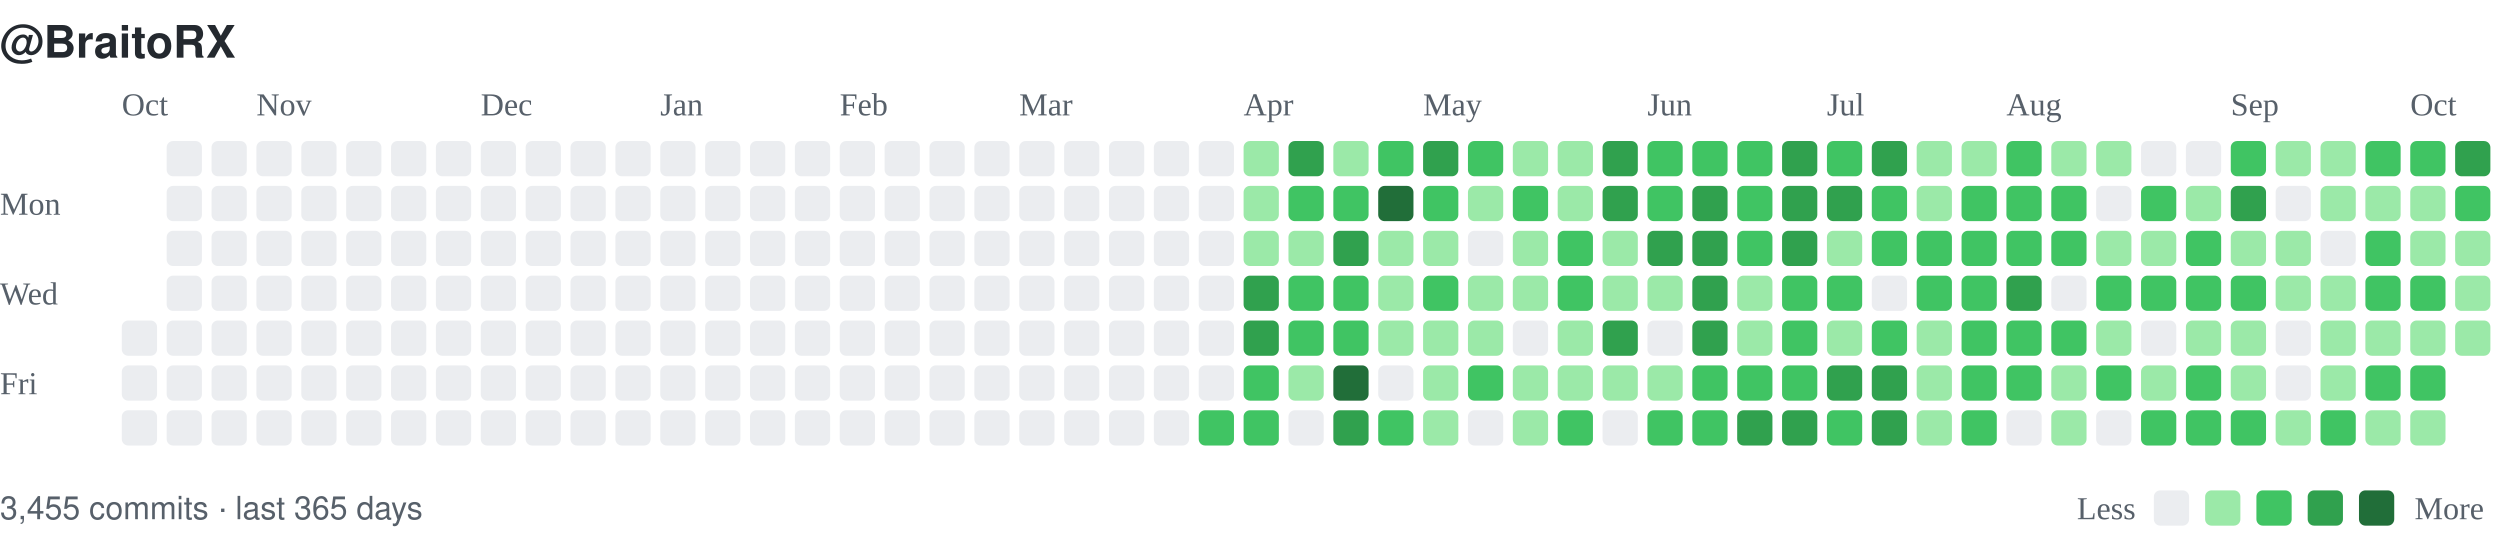
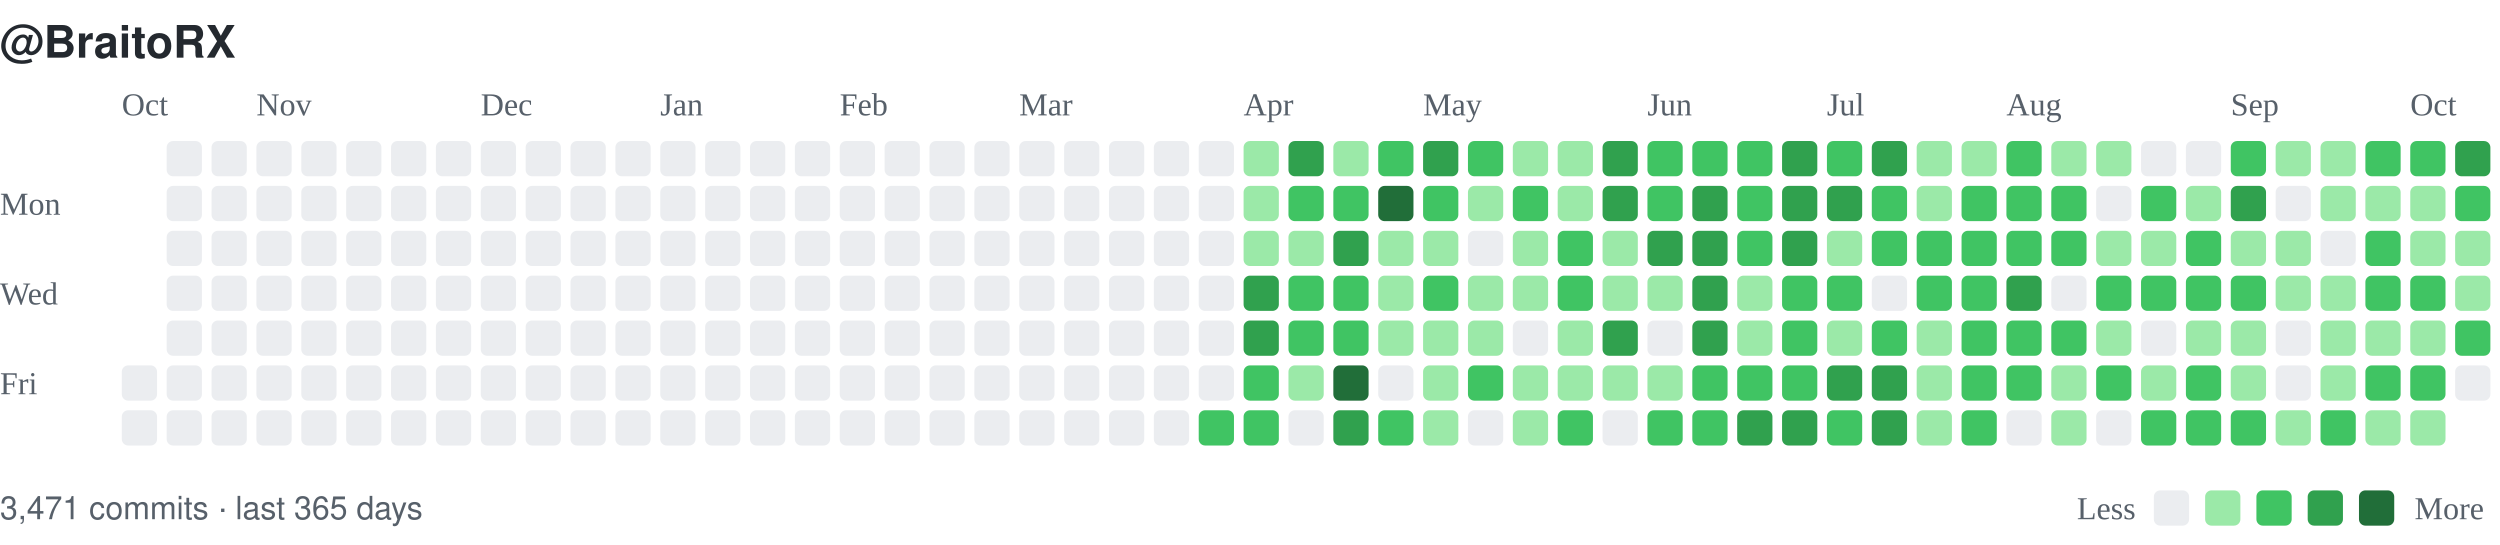
<svg xmlns="http://www.w3.org/2000/svg" width="780" height="170" viewBox="0 0 780 170" role="img">
  <text x="0" y="18" font-size="14" font-weight="600" fill="#24292f" font-family="ui-sans-serif,-apple-system,Segoe UI,Helvetica,Arial,sans-serif">@BraitoRX</text>
  <text x="0" y="67" font-size="10" fill="#57606a">Mon</text>
  <text x="0" y="95" font-size="10" fill="#57606a">Wed</text>
  <text x="0" y="123" font-size="10" fill="#57606a">Fri</text>
  <text x="38" y="36" font-size="10" fill="#57606a">Oct</text>
-   <rect x="38" y="100" width="11" height="11" rx="2" fill="#ebedf0" />
  <rect x="38" y="114" width="11" height="11" rx="2" fill="#ebedf0" />
  <rect x="38" y="128" width="11" height="11" rx="2" fill="#ebedf0" />
  <rect x="52" y="44" width="11" height="11" rx="2" fill="#ebedf0" />
  <rect x="52" y="58" width="11" height="11" rx="2" fill="#ebedf0" />
  <rect x="52" y="72" width="11" height="11" rx="2" fill="#ebedf0" />
  <rect x="52" y="86" width="11" height="11" rx="2" fill="#ebedf0" />
  <rect x="52" y="100" width="11" height="11" rx="2" fill="#ebedf0" />
  <rect x="52" y="114" width="11" height="11" rx="2" fill="#ebedf0" />
  <rect x="52" y="128" width="11" height="11" rx="2" fill="#ebedf0" />
  <rect x="66" y="44" width="11" height="11" rx="2" fill="#ebedf0" />
  <rect x="66" y="58" width="11" height="11" rx="2" fill="#ebedf0" />
  <rect x="66" y="72" width="11" height="11" rx="2" fill="#ebedf0" />
  <rect x="66" y="86" width="11" height="11" rx="2" fill="#ebedf0" />
  <rect x="66" y="100" width="11" height="11" rx="2" fill="#ebedf0" />
  <rect x="66" y="114" width="11" height="11" rx="2" fill="#ebedf0" />
  <rect x="66" y="128" width="11" height="11" rx="2" fill="#ebedf0" />
  <text x="80" y="36" font-size="10" fill="#57606a">Nov</text>
  <rect x="80" y="44" width="11" height="11" rx="2" fill="#ebedf0" />
  <rect x="80" y="58" width="11" height="11" rx="2" fill="#ebedf0" />
  <rect x="80" y="72" width="11" height="11" rx="2" fill="#ebedf0" />
  <rect x="80" y="86" width="11" height="11" rx="2" fill="#ebedf0" />
  <rect x="80" y="100" width="11" height="11" rx="2" fill="#ebedf0" />
  <rect x="80" y="114" width="11" height="11" rx="2" fill="#ebedf0" />
  <rect x="80" y="128" width="11" height="11" rx="2" fill="#ebedf0" />
  <rect x="94" y="44" width="11" height="11" rx="2" fill="#ebedf0" />
  <rect x="94" y="58" width="11" height="11" rx="2" fill="#ebedf0" />
  <rect x="94" y="72" width="11" height="11" rx="2" fill="#ebedf0" />
  <rect x="94" y="86" width="11" height="11" rx="2" fill="#ebedf0" />
  <rect x="94" y="100" width="11" height="11" rx="2" fill="#ebedf0" />
  <rect x="94" y="114" width="11" height="11" rx="2" fill="#ebedf0" />
  <rect x="94" y="128" width="11" height="11" rx="2" fill="#ebedf0" />
  <rect x="108" y="44" width="11" height="11" rx="2" fill="#ebedf0" />
  <rect x="108" y="58" width="11" height="11" rx="2" fill="#ebedf0" />
  <rect x="108" y="72" width="11" height="11" rx="2" fill="#ebedf0" />
  <rect x="108" y="86" width="11" height="11" rx="2" fill="#ebedf0" />
  <rect x="108" y="100" width="11" height="11" rx="2" fill="#ebedf0" />
  <rect x="108" y="114" width="11" height="11" rx="2" fill="#ebedf0" />
  <rect x="108" y="128" width="11" height="11" rx="2" fill="#ebedf0" />
  <rect x="122" y="44" width="11" height="11" rx="2" fill="#ebedf0" />
  <rect x="122" y="58" width="11" height="11" rx="2" fill="#ebedf0" />
  <rect x="122" y="72" width="11" height="11" rx="2" fill="#ebedf0" />
  <rect x="122" y="86" width="11" height="11" rx="2" fill="#ebedf0" />
  <rect x="122" y="100" width="11" height="11" rx="2" fill="#ebedf0" />
  <rect x="122" y="114" width="11" height="11" rx="2" fill="#ebedf0" />
  <rect x="122" y="128" width="11" height="11" rx="2" fill="#ebedf0" />
  <rect x="136" y="44" width="11" height="11" rx="2" fill="#ebedf0" />
  <rect x="136" y="58" width="11" height="11" rx="2" fill="#ebedf0" />
  <rect x="136" y="72" width="11" height="11" rx="2" fill="#ebedf0" />
  <rect x="136" y="86" width="11" height="11" rx="2" fill="#ebedf0" />
  <rect x="136" y="100" width="11" height="11" rx="2" fill="#ebedf0" />
  <rect x="136" y="114" width="11" height="11" rx="2" fill="#ebedf0" />
  <rect x="136" y="128" width="11" height="11" rx="2" fill="#ebedf0" />
  <text x="150" y="36" font-size="10" fill="#57606a">Dec</text>
  <rect x="150" y="44" width="11" height="11" rx="2" fill="#ebedf0" />
  <rect x="150" y="58" width="11" height="11" rx="2" fill="#ebedf0" />
  <rect x="150" y="72" width="11" height="11" rx="2" fill="#ebedf0" />
  <rect x="150" y="86" width="11" height="11" rx="2" fill="#ebedf0" />
  <rect x="150" y="100" width="11" height="11" rx="2" fill="#ebedf0" />
  <rect x="150" y="114" width="11" height="11" rx="2" fill="#ebedf0" />
  <rect x="150" y="128" width="11" height="11" rx="2" fill="#ebedf0" />
  <rect x="164" y="44" width="11" height="11" rx="2" fill="#ebedf0" />
  <rect x="164" y="58" width="11" height="11" rx="2" fill="#ebedf0" />
  <rect x="164" y="72" width="11" height="11" rx="2" fill="#ebedf0" />
  <rect x="164" y="86" width="11" height="11" rx="2" fill="#ebedf0" />
  <rect x="164" y="100" width="11" height="11" rx="2" fill="#ebedf0" />
  <rect x="164" y="114" width="11" height="11" rx="2" fill="#ebedf0" />
  <rect x="164" y="128" width="11" height="11" rx="2" fill="#ebedf0" />
  <rect x="178" y="44" width="11" height="11" rx="2" fill="#ebedf0" />
  <rect x="178" y="58" width="11" height="11" rx="2" fill="#ebedf0" />
  <rect x="178" y="72" width="11" height="11" rx="2" fill="#ebedf0" />
  <rect x="178" y="86" width="11" height="11" rx="2" fill="#ebedf0" />
  <rect x="178" y="100" width="11" height="11" rx="2" fill="#ebedf0" />
  <rect x="178" y="114" width="11" height="11" rx="2" fill="#ebedf0" />
  <rect x="178" y="128" width="11" height="11" rx="2" fill="#ebedf0" />
  <rect x="192" y="44" width="11" height="11" rx="2" fill="#ebedf0" />
  <rect x="192" y="58" width="11" height="11" rx="2" fill="#ebedf0" />
  <rect x="192" y="72" width="11" height="11" rx="2" fill="#ebedf0" />
  <rect x="192" y="86" width="11" height="11" rx="2" fill="#ebedf0" />
  <rect x="192" y="100" width="11" height="11" rx="2" fill="#ebedf0" />
  <rect x="192" y="114" width="11" height="11" rx="2" fill="#ebedf0" />
  <rect x="192" y="128" width="11" height="11" rx="2" fill="#ebedf0" />
  <text x="206" y="36" font-size="10" fill="#57606a">Jan</text>
  <rect x="206" y="44" width="11" height="11" rx="2" fill="#ebedf0" />
  <rect x="206" y="58" width="11" height="11" rx="2" fill="#ebedf0" />
  <rect x="206" y="72" width="11" height="11" rx="2" fill="#ebedf0" />
  <rect x="206" y="86" width="11" height="11" rx="2" fill="#ebedf0" />
  <rect x="206" y="100" width="11" height="11" rx="2" fill="#ebedf0" />
  <rect x="206" y="114" width="11" height="11" rx="2" fill="#ebedf0" />
  <rect x="206" y="128" width="11" height="11" rx="2" fill="#ebedf0" />
  <rect x="220" y="44" width="11" height="11" rx="2" fill="#ebedf0" />
  <rect x="220" y="58" width="11" height="11" rx="2" fill="#ebedf0" />
  <rect x="220" y="72" width="11" height="11" rx="2" fill="#ebedf0" />
  <rect x="220" y="86" width="11" height="11" rx="2" fill="#ebedf0" />
  <rect x="220" y="100" width="11" height="11" rx="2" fill="#ebedf0" />
  <rect x="220" y="114" width="11" height="11" rx="2" fill="#ebedf0" />
  <rect x="220" y="128" width="11" height="11" rx="2" fill="#ebedf0" />
  <rect x="234" y="44" width="11" height="11" rx="2" fill="#ebedf0" />
  <rect x="234" y="58" width="11" height="11" rx="2" fill="#ebedf0" />
  <rect x="234" y="72" width="11" height="11" rx="2" fill="#ebedf0" />
  <rect x="234" y="86" width="11" height="11" rx="2" fill="#ebedf0" />
  <rect x="234" y="100" width="11" height="11" rx="2" fill="#ebedf0" />
  <rect x="234" y="114" width="11" height="11" rx="2" fill="#ebedf0" />
  <rect x="234" y="128" width="11" height="11" rx="2" fill="#ebedf0" />
  <rect x="248" y="44" width="11" height="11" rx="2" fill="#ebedf0" />
  <rect x="248" y="58" width="11" height="11" rx="2" fill="#ebedf0" />
  <rect x="248" y="72" width="11" height="11" rx="2" fill="#ebedf0" />
  <rect x="248" y="86" width="11" height="11" rx="2" fill="#ebedf0" />
  <rect x="248" y="100" width="11" height="11" rx="2" fill="#ebedf0" />
  <rect x="248" y="114" width="11" height="11" rx="2" fill="#ebedf0" />
  <rect x="248" y="128" width="11" height="11" rx="2" fill="#ebedf0" />
  <text x="262" y="36" font-size="10" fill="#57606a">Feb</text>
  <rect x="262" y="44" width="11" height="11" rx="2" fill="#ebedf0" />
  <rect x="262" y="58" width="11" height="11" rx="2" fill="#ebedf0" />
  <rect x="262" y="72" width="11" height="11" rx="2" fill="#ebedf0" />
  <rect x="262" y="86" width="11" height="11" rx="2" fill="#ebedf0" />
  <rect x="262" y="100" width="11" height="11" rx="2" fill="#ebedf0" />
  <rect x="262" y="114" width="11" height="11" rx="2" fill="#ebedf0" />
  <rect x="262" y="128" width="11" height="11" rx="2" fill="#ebedf0" />
  <rect x="276" y="44" width="11" height="11" rx="2" fill="#ebedf0" />
  <rect x="276" y="58" width="11" height="11" rx="2" fill="#ebedf0" />
  <rect x="276" y="72" width="11" height="11" rx="2" fill="#ebedf0" />
  <rect x="276" y="86" width="11" height="11" rx="2" fill="#ebedf0" />
  <rect x="276" y="100" width="11" height="11" rx="2" fill="#ebedf0" />
  <rect x="276" y="114" width="11" height="11" rx="2" fill="#ebedf0" />
  <rect x="276" y="128" width="11" height="11" rx="2" fill="#ebedf0" />
  <rect x="290" y="44" width="11" height="11" rx="2" fill="#ebedf0" />
  <rect x="290" y="58" width="11" height="11" rx="2" fill="#ebedf0" />
  <rect x="290" y="72" width="11" height="11" rx="2" fill="#ebedf0" />
  <rect x="290" y="86" width="11" height="11" rx="2" fill="#ebedf0" />
  <rect x="290" y="100" width="11" height="11" rx="2" fill="#ebedf0" />
  <rect x="290" y="114" width="11" height="11" rx="2" fill="#ebedf0" />
  <rect x="290" y="128" width="11" height="11" rx="2" fill="#ebedf0" />
  <rect x="304" y="44" width="11" height="11" rx="2" fill="#ebedf0" />
  <rect x="304" y="58" width="11" height="11" rx="2" fill="#ebedf0" />
  <rect x="304" y="72" width="11" height="11" rx="2" fill="#ebedf0" />
  <rect x="304" y="86" width="11" height="11" rx="2" fill="#ebedf0" />
  <rect x="304" y="100" width="11" height="11" rx="2" fill="#ebedf0" />
  <rect x="304" y="114" width="11" height="11" rx="2" fill="#ebedf0" />
  <rect x="304" y="128" width="11" height="11" rx="2" fill="#ebedf0" />
  <text x="318" y="36" font-size="10" fill="#57606a">Mar</text>
  <rect x="318" y="44" width="11" height="11" rx="2" fill="#ebedf0" />
  <rect x="318" y="58" width="11" height="11" rx="2" fill="#ebedf0" />
  <rect x="318" y="72" width="11" height="11" rx="2" fill="#ebedf0" />
  <rect x="318" y="86" width="11" height="11" rx="2" fill="#ebedf0" />
  <rect x="318" y="100" width="11" height="11" rx="2" fill="#ebedf0" />
  <rect x="318" y="114" width="11" height="11" rx="2" fill="#ebedf0" />
  <rect x="318" y="128" width="11" height="11" rx="2" fill="#ebedf0" />
  <rect x="332" y="44" width="11" height="11" rx="2" fill="#ebedf0" />
  <rect x="332" y="58" width="11" height="11" rx="2" fill="#ebedf0" />
  <rect x="332" y="72" width="11" height="11" rx="2" fill="#ebedf0" />
  <rect x="332" y="86" width="11" height="11" rx="2" fill="#ebedf0" />
  <rect x="332" y="100" width="11" height="11" rx="2" fill="#ebedf0" />
  <rect x="332" y="114" width="11" height="11" rx="2" fill="#ebedf0" />
  <rect x="332" y="128" width="11" height="11" rx="2" fill="#ebedf0" />
  <rect x="346" y="44" width="11" height="11" rx="2" fill="#ebedf0" />
  <rect x="346" y="58" width="11" height="11" rx="2" fill="#ebedf0" />
  <rect x="346" y="72" width="11" height="11" rx="2" fill="#ebedf0" />
  <rect x="346" y="86" width="11" height="11" rx="2" fill="#ebedf0" />
  <rect x="346" y="100" width="11" height="11" rx="2" fill="#ebedf0" />
  <rect x="346" y="114" width="11" height="11" rx="2" fill="#ebedf0" />
  <rect x="346" y="128" width="11" height="11" rx="2" fill="#ebedf0" />
  <rect x="360" y="44" width="11" height="11" rx="2" fill="#ebedf0" />
  <rect x="360" y="58" width="11" height="11" rx="2" fill="#ebedf0" />
  <rect x="360" y="72" width="11" height="11" rx="2" fill="#ebedf0" />
  <rect x="360" y="86" width="11" height="11" rx="2" fill="#ebedf0" />
  <rect x="360" y="100" width="11" height="11" rx="2" fill="#ebedf0" />
  <rect x="360" y="114" width="11" height="11" rx="2" fill="#ebedf0" />
  <rect x="360" y="128" width="11" height="11" rx="2" fill="#ebedf0" />
  <rect x="374" y="44" width="11" height="11" rx="2" fill="#ebedf0" />
  <rect x="374" y="58" width="11" height="11" rx="2" fill="#ebedf0" />
  <rect x="374" y="72" width="11" height="11" rx="2" fill="#ebedf0" />
  <rect x="374" y="86" width="11" height="11" rx="2" fill="#ebedf0" />
  <rect x="374" y="100" width="11" height="11" rx="2" fill="#ebedf0" />
  <rect x="374" y="114" width="11" height="11" rx="2" fill="#ebedf0" />
  <rect x="374" y="128" width="11" height="11" rx="2" fill="#40c463" />
  <text x="388" y="36" font-size="10" fill="#57606a">Apr</text>
  <rect x="388" y="44" width="11" height="11" rx="2" fill="#9be9a8" />
  <rect x="388" y="58" width="11" height="11" rx="2" fill="#9be9a8" />
  <rect x="388" y="72" width="11" height="11" rx="2" fill="#9be9a8" />
  <rect x="388" y="86" width="11" height="11" rx="2" fill="#30a14e" />
  <rect x="388" y="100" width="11" height="11" rx="2" fill="#30a14e" />
  <rect x="388" y="114" width="11" height="11" rx="2" fill="#40c463" />
  <rect x="388" y="128" width="11" height="11" rx="2" fill="#40c463" />
  <rect x="402" y="44" width="11" height="11" rx="2" fill="#30a14e" />
  <rect x="402" y="58" width="11" height="11" rx="2" fill="#40c463" />
  <rect x="402" y="72" width="11" height="11" rx="2" fill="#9be9a8" />
  <rect x="402" y="86" width="11" height="11" rx="2" fill="#40c463" />
  <rect x="402" y="100" width="11" height="11" rx="2" fill="#40c463" />
  <rect x="402" y="114" width="11" height="11" rx="2" fill="#9be9a8" />
  <rect x="402" y="128" width="11" height="11" rx="2" fill="#ebedf0" />
  <rect x="416" y="44" width="11" height="11" rx="2" fill="#9be9a8" />
  <rect x="416" y="58" width="11" height="11" rx="2" fill="#40c463" />
  <rect x="416" y="72" width="11" height="11" rx="2" fill="#30a14e" />
  <rect x="416" y="86" width="11" height="11" rx="2" fill="#40c463" />
  <rect x="416" y="100" width="11" height="11" rx="2" fill="#40c463" />
  <rect x="416" y="114" width="11" height="11" rx="2" fill="#216e39" />
  <rect x="416" y="128" width="11" height="11" rx="2" fill="#30a14e" />
  <rect x="430" y="44" width="11" height="11" rx="2" fill="#40c463" />
  <rect x="430" y="58" width="11" height="11" rx="2" fill="#216e39" />
  <rect x="430" y="72" width="11" height="11" rx="2" fill="#9be9a8" />
  <rect x="430" y="86" width="11" height="11" rx="2" fill="#9be9a8" />
  <rect x="430" y="100" width="11" height="11" rx="2" fill="#9be9a8" />
  <rect x="430" y="114" width="11" height="11" rx="2" fill="#ebedf0" />
  <rect x="430" y="128" width="11" height="11" rx="2" fill="#40c463" />
  <text x="444" y="36" font-size="10" fill="#57606a">May</text>
  <rect x="444" y="44" width="11" height="11" rx="2" fill="#30a14e" />
  <rect x="444" y="58" width="11" height="11" rx="2" fill="#40c463" />
  <rect x="444" y="72" width="11" height="11" rx="2" fill="#9be9a8" />
  <rect x="444" y="86" width="11" height="11" rx="2" fill="#40c463" />
  <rect x="444" y="100" width="11" height="11" rx="2" fill="#9be9a8" />
  <rect x="444" y="114" width="11" height="11" rx="2" fill="#9be9a8" />
  <rect x="444" y="128" width="11" height="11" rx="2" fill="#9be9a8" />
  <rect x="458" y="44" width="11" height="11" rx="2" fill="#40c463" />
  <rect x="458" y="58" width="11" height="11" rx="2" fill="#9be9a8" />
  <rect x="458" y="72" width="11" height="11" rx="2" fill="#ebedf0" />
  <rect x="458" y="86" width="11" height="11" rx="2" fill="#9be9a8" />
  <rect x="458" y="100" width="11" height="11" rx="2" fill="#9be9a8" />
  <rect x="458" y="114" width="11" height="11" rx="2" fill="#40c463" />
  <rect x="458" y="128" width="11" height="11" rx="2" fill="#ebedf0" />
  <rect x="472" y="44" width="11" height="11" rx="2" fill="#9be9a8" />
  <rect x="472" y="58" width="11" height="11" rx="2" fill="#40c463" />
  <rect x="472" y="72" width="11" height="11" rx="2" fill="#9be9a8" />
  <rect x="472" y="86" width="11" height="11" rx="2" fill="#9be9a8" />
  <rect x="472" y="100" width="11" height="11" rx="2" fill="#ebedf0" />
  <rect x="472" y="114" width="11" height="11" rx="2" fill="#9be9a8" />
  <rect x="472" y="128" width="11" height="11" rx="2" fill="#9be9a8" />
  <rect x="486" y="44" width="11" height="11" rx="2" fill="#9be9a8" />
  <rect x="486" y="58" width="11" height="11" rx="2" fill="#9be9a8" />
  <rect x="486" y="72" width="11" height="11" rx="2" fill="#40c463" />
  <rect x="486" y="86" width="11" height="11" rx="2" fill="#40c463" />
  <rect x="486" y="100" width="11" height="11" rx="2" fill="#9be9a8" />
  <rect x="486" y="114" width="11" height="11" rx="2" fill="#9be9a8" />
  <rect x="486" y="128" width="11" height="11" rx="2" fill="#40c463" />
  <rect x="500" y="44" width="11" height="11" rx="2" fill="#30a14e" />
  <rect x="500" y="58" width="11" height="11" rx="2" fill="#30a14e" />
  <rect x="500" y="72" width="11" height="11" rx="2" fill="#9be9a8" />
  <rect x="500" y="86" width="11" height="11" rx="2" fill="#9be9a8" />
  <rect x="500" y="100" width="11" height="11" rx="2" fill="#30a14e" />
  <rect x="500" y="114" width="11" height="11" rx="2" fill="#9be9a8" />
  <rect x="500" y="128" width="11" height="11" rx="2" fill="#ebedf0" />
  <text x="514" y="36" font-size="10" fill="#57606a">Jun</text>
  <rect x="514" y="44" width="11" height="11" rx="2" fill="#40c463" />
  <rect x="514" y="58" width="11" height="11" rx="2" fill="#40c463" />
  <rect x="514" y="72" width="11" height="11" rx="2" fill="#30a14e" />
  <rect x="514" y="86" width="11" height="11" rx="2" fill="#9be9a8" />
  <rect x="514" y="100" width="11" height="11" rx="2" fill="#ebedf0" />
  <rect x="514" y="114" width="11" height="11" rx="2" fill="#9be9a8" />
  <rect x="514" y="128" width="11" height="11" rx="2" fill="#40c463" />
  <rect x="528" y="44" width="11" height="11" rx="2" fill="#40c463" />
  <rect x="528" y="58" width="11" height="11" rx="2" fill="#30a14e" />
  <rect x="528" y="72" width="11" height="11" rx="2" fill="#30a14e" />
  <rect x="528" y="86" width="11" height="11" rx="2" fill="#30a14e" />
  <rect x="528" y="100" width="11" height="11" rx="2" fill="#30a14e" />
  <rect x="528" y="114" width="11" height="11" rx="2" fill="#40c463" />
  <rect x="528" y="128" width="11" height="11" rx="2" fill="#40c463" />
  <rect x="542" y="44" width="11" height="11" rx="2" fill="#40c463" />
  <rect x="542" y="58" width="11" height="11" rx="2" fill="#40c463" />
  <rect x="542" y="72" width="11" height="11" rx="2" fill="#40c463" />
  <rect x="542" y="86" width="11" height="11" rx="2" fill="#9be9a8" />
  <rect x="542" y="100" width="11" height="11" rx="2" fill="#9be9a8" />
  <rect x="542" y="114" width="11" height="11" rx="2" fill="#40c463" />
  <rect x="542" y="128" width="11" height="11" rx="2" fill="#30a14e" />
  <rect x="556" y="44" width="11" height="11" rx="2" fill="#30a14e" />
  <rect x="556" y="58" width="11" height="11" rx="2" fill="#30a14e" />
  <rect x="556" y="72" width="11" height="11" rx="2" fill="#30a14e" />
  <rect x="556" y="86" width="11" height="11" rx="2" fill="#40c463" />
  <rect x="556" y="100" width="11" height="11" rx="2" fill="#40c463" />
  <rect x="556" y="114" width="11" height="11" rx="2" fill="#40c463" />
  <rect x="556" y="128" width="11" height="11" rx="2" fill="#30a14e" />
  <text x="570" y="36" font-size="10" fill="#57606a">Jul</text>
  <rect x="570" y="44" width="11" height="11" rx="2" fill="#40c463" />
  <rect x="570" y="58" width="11" height="11" rx="2" fill="#30a14e" />
  <rect x="570" y="72" width="11" height="11" rx="2" fill="#9be9a8" />
  <rect x="570" y="86" width="11" height="11" rx="2" fill="#40c463" />
  <rect x="570" y="100" width="11" height="11" rx="2" fill="#9be9a8" />
  <rect x="570" y="114" width="11" height="11" rx="2" fill="#30a14e" />
  <rect x="570" y="128" width="11" height="11" rx="2" fill="#40c463" />
  <rect x="584" y="44" width="11" height="11" rx="2" fill="#30a14e" />
  <rect x="584" y="58" width="11" height="11" rx="2" fill="#40c463" />
  <rect x="584" y="72" width="11" height="11" rx="2" fill="#40c463" />
  <rect x="584" y="86" width="11" height="11" rx="2" fill="#ebedf0" />
  <rect x="584" y="100" width="11" height="11" rx="2" fill="#40c463" />
  <rect x="584" y="114" width="11" height="11" rx="2" fill="#30a14e" />
  <rect x="584" y="128" width="11" height="11" rx="2" fill="#30a14e" />
  <rect x="598" y="44" width="11" height="11" rx="2" fill="#9be9a8" />
  <rect x="598" y="58" width="11" height="11" rx="2" fill="#9be9a8" />
  <rect x="598" y="72" width="11" height="11" rx="2" fill="#40c463" />
  <rect x="598" y="86" width="11" height="11" rx="2" fill="#40c463" />
  <rect x="598" y="100" width="11" height="11" rx="2" fill="#9be9a8" />
  <rect x="598" y="114" width="11" height="11" rx="2" fill="#9be9a8" />
  <rect x="598" y="128" width="11" height="11" rx="2" fill="#9be9a8" />
  <rect x="612" y="44" width="11" height="11" rx="2" fill="#9be9a8" />
  <rect x="612" y="58" width="11" height="11" rx="2" fill="#40c463" />
  <rect x="612" y="72" width="11" height="11" rx="2" fill="#40c463" />
  <rect x="612" y="86" width="11" height="11" rx="2" fill="#40c463" />
  <rect x="612" y="100" width="11" height="11" rx="2" fill="#40c463" />
  <rect x="612" y="114" width="11" height="11" rx="2" fill="#40c463" />
  <rect x="612" y="128" width="11" height="11" rx="2" fill="#40c463" />
  <text x="626" y="36" font-size="10" fill="#57606a">Aug</text>
  <rect x="626" y="44" width="11" height="11" rx="2" fill="#40c463" />
  <rect x="626" y="58" width="11" height="11" rx="2" fill="#40c463" />
  <rect x="626" y="72" width="11" height="11" rx="2" fill="#40c463" />
  <rect x="626" y="86" width="11" height="11" rx="2" fill="#30a14e" />
  <rect x="626" y="100" width="11" height="11" rx="2" fill="#40c463" />
  <rect x="626" y="114" width="11" height="11" rx="2" fill="#40c463" />
  <rect x="626" y="128" width="11" height="11" rx="2" fill="#ebedf0" />
  <rect x="640" y="44" width="11" height="11" rx="2" fill="#9be9a8" />
  <rect x="640" y="58" width="11" height="11" rx="2" fill="#40c463" />
  <rect x="640" y="72" width="11" height="11" rx="2" fill="#40c463" />
  <rect x="640" y="86" width="11" height="11" rx="2" fill="#ebedf0" />
  <rect x="640" y="100" width="11" height="11" rx="2" fill="#40c463" />
  <rect x="640" y="114" width="11" height="11" rx="2" fill="#9be9a8" />
  <rect x="640" y="128" width="11" height="11" rx="2" fill="#9be9a8" />
  <rect x="654" y="44" width="11" height="11" rx="2" fill="#9be9a8" />
  <rect x="654" y="58" width="11" height="11" rx="2" fill="#ebedf0" />
  <rect x="654" y="72" width="11" height="11" rx="2" fill="#9be9a8" />
  <rect x="654" y="86" width="11" height="11" rx="2" fill="#40c463" />
  <rect x="654" y="100" width="11" height="11" rx="2" fill="#9be9a8" />
  <rect x="654" y="114" width="11" height="11" rx="2" fill="#40c463" />
  <rect x="654" y="128" width="11" height="11" rx="2" fill="#ebedf0" />
  <rect x="668" y="44" width="11" height="11" rx="2" fill="#ebedf0" />
  <rect x="668" y="58" width="11" height="11" rx="2" fill="#40c463" />
  <rect x="668" y="72" width="11" height="11" rx="2" fill="#9be9a8" />
  <rect x="668" y="86" width="11" height="11" rx="2" fill="#40c463" />
  <rect x="668" y="100" width="11" height="11" rx="2" fill="#ebedf0" />
  <rect x="668" y="114" width="11" height="11" rx="2" fill="#9be9a8" />
  <rect x="668" y="128" width="11" height="11" rx="2" fill="#40c463" />
  <rect x="682" y="44" width="11" height="11" rx="2" fill="#ebedf0" />
  <rect x="682" y="58" width="11" height="11" rx="2" fill="#9be9a8" />
  <rect x="682" y="72" width="11" height="11" rx="2" fill="#40c463" />
  <rect x="682" y="86" width="11" height="11" rx="2" fill="#40c463" />
  <rect x="682" y="100" width="11" height="11" rx="2" fill="#9be9a8" />
  <rect x="682" y="114" width="11" height="11" rx="2" fill="#40c463" />
  <rect x="682" y="128" width="11" height="11" rx="2" fill="#40c463" />
  <text x="696" y="36" font-size="10" fill="#57606a">Sep</text>
  <rect x="696" y="44" width="11" height="11" rx="2" fill="#40c463" />
  <rect x="696" y="58" width="11" height="11" rx="2" fill="#30a14e" />
  <rect x="696" y="72" width="11" height="11" rx="2" fill="#9be9a8" />
  <rect x="696" y="86" width="11" height="11" rx="2" fill="#40c463" />
  <rect x="696" y="100" width="11" height="11" rx="2" fill="#9be9a8" />
  <rect x="696" y="114" width="11" height="11" rx="2" fill="#9be9a8" />
  <rect x="696" y="128" width="11" height="11" rx="2" fill="#40c463" />
  <rect x="710" y="44" width="11" height="11" rx="2" fill="#9be9a8" />
  <rect x="710" y="58" width="11" height="11" rx="2" fill="#ebedf0" />
  <rect x="710" y="72" width="11" height="11" rx="2" fill="#9be9a8" />
  <rect x="710" y="86" width="11" height="11" rx="2" fill="#9be9a8" />
  <rect x="710" y="100" width="11" height="11" rx="2" fill="#ebedf0" />
  <rect x="710" y="114" width="11" height="11" rx="2" fill="#ebedf0" />
  <rect x="710" y="128" width="11" height="11" rx="2" fill="#9be9a8" />
  <rect x="724" y="44" width="11" height="11" rx="2" fill="#9be9a8" />
  <rect x="724" y="58" width="11" height="11" rx="2" fill="#9be9a8" />
  <rect x="724" y="72" width="11" height="11" rx="2" fill="#ebedf0" />
  <rect x="724" y="86" width="11" height="11" rx="2" fill="#9be9a8" />
  <rect x="724" y="100" width="11" height="11" rx="2" fill="#9be9a8" />
  <rect x="724" y="114" width="11" height="11" rx="2" fill="#9be9a8" />
  <rect x="724" y="128" width="11" height="11" rx="2" fill="#40c463" />
  <rect x="738" y="44" width="11" height="11" rx="2" fill="#40c463" />
  <rect x="738" y="58" width="11" height="11" rx="2" fill="#9be9a8" />
  <rect x="738" y="72" width="11" height="11" rx="2" fill="#40c463" />
  <rect x="738" y="86" width="11" height="11" rx="2" fill="#40c463" />
  <rect x="738" y="100" width="11" height="11" rx="2" fill="#9be9a8" />
  <rect x="738" y="114" width="11" height="11" rx="2" fill="#40c463" />
  <rect x="738" y="128" width="11" height="11" rx="2" fill="#9be9a8" />
  <text x="752" y="36" font-size="10" fill="#57606a">Oct</text>
  <rect x="752" y="44" width="11" height="11" rx="2" fill="#40c463" />
  <rect x="752" y="58" width="11" height="11" rx="2" fill="#9be9a8" />
  <rect x="752" y="72" width="11" height="11" rx="2" fill="#9be9a8" />
  <rect x="752" y="86" width="11" height="11" rx="2" fill="#40c463" />
  <rect x="752" y="100" width="11" height="11" rx="2" fill="#9be9a8" />
  <rect x="752" y="114" width="11" height="11" rx="2" fill="#40c463" />
  <rect x="752" y="128" width="11" height="11" rx="2" fill="#9be9a8" />
  <rect x="766" y="44" width="11" height="11" rx="2" fill="#30a14e" />
  <rect x="766" y="58" width="11" height="11" rx="2" fill="#40c463" />
  <rect x="766" y="72" width="11" height="11" rx="2" fill="#9be9a8" />
  <rect x="766" y="86" width="11" height="11" rx="2" fill="#9be9a8" />
-   <rect x="766" y="100" width="11" height="11" rx="2" fill="#9be9a8" />
+   <rect x="766" y="100" width="11" height="11" rx="2" fill="#40c463" />
+   <rect x="766" y="114" width="11" height="11" rx="2" fill="#ebedf0" />
  <text x="648" y="162" font-size="10" fill="#57606a">Less</text>
  <rect x="672" y="153" width="11" height="11" rx="2" fill="#ebedf0" />
  <rect x="688" y="153" width="11" height="11" rx="2" fill="#9be9a8" />
  <rect x="704" y="153" width="11" height="11" rx="2" fill="#40c463" />
  <rect x="720" y="153" width="11" height="11" rx="2" fill="#30a14e" />
  <rect x="736" y="153" width="11" height="11" rx="2" fill="#216e39" />
  <text x="775" y="162" font-size="10" fill="#57606a" text-anchor="end">More</text>
-   <text x="0" y="162" font-size="10" fill="#57606a" font-family="ui-sans-serif,-apple-system,Segoe UI,Helvetica,Arial,sans-serif">3,455 commits · last 365 days</text>
+   <text x="0" y="162" font-size="10" fill="#57606a" font-family="ui-sans-serif,-apple-system,Segoe UI,Helvetica,Arial,sans-serif">3,471 commits · last 365 days</text>
</svg>
